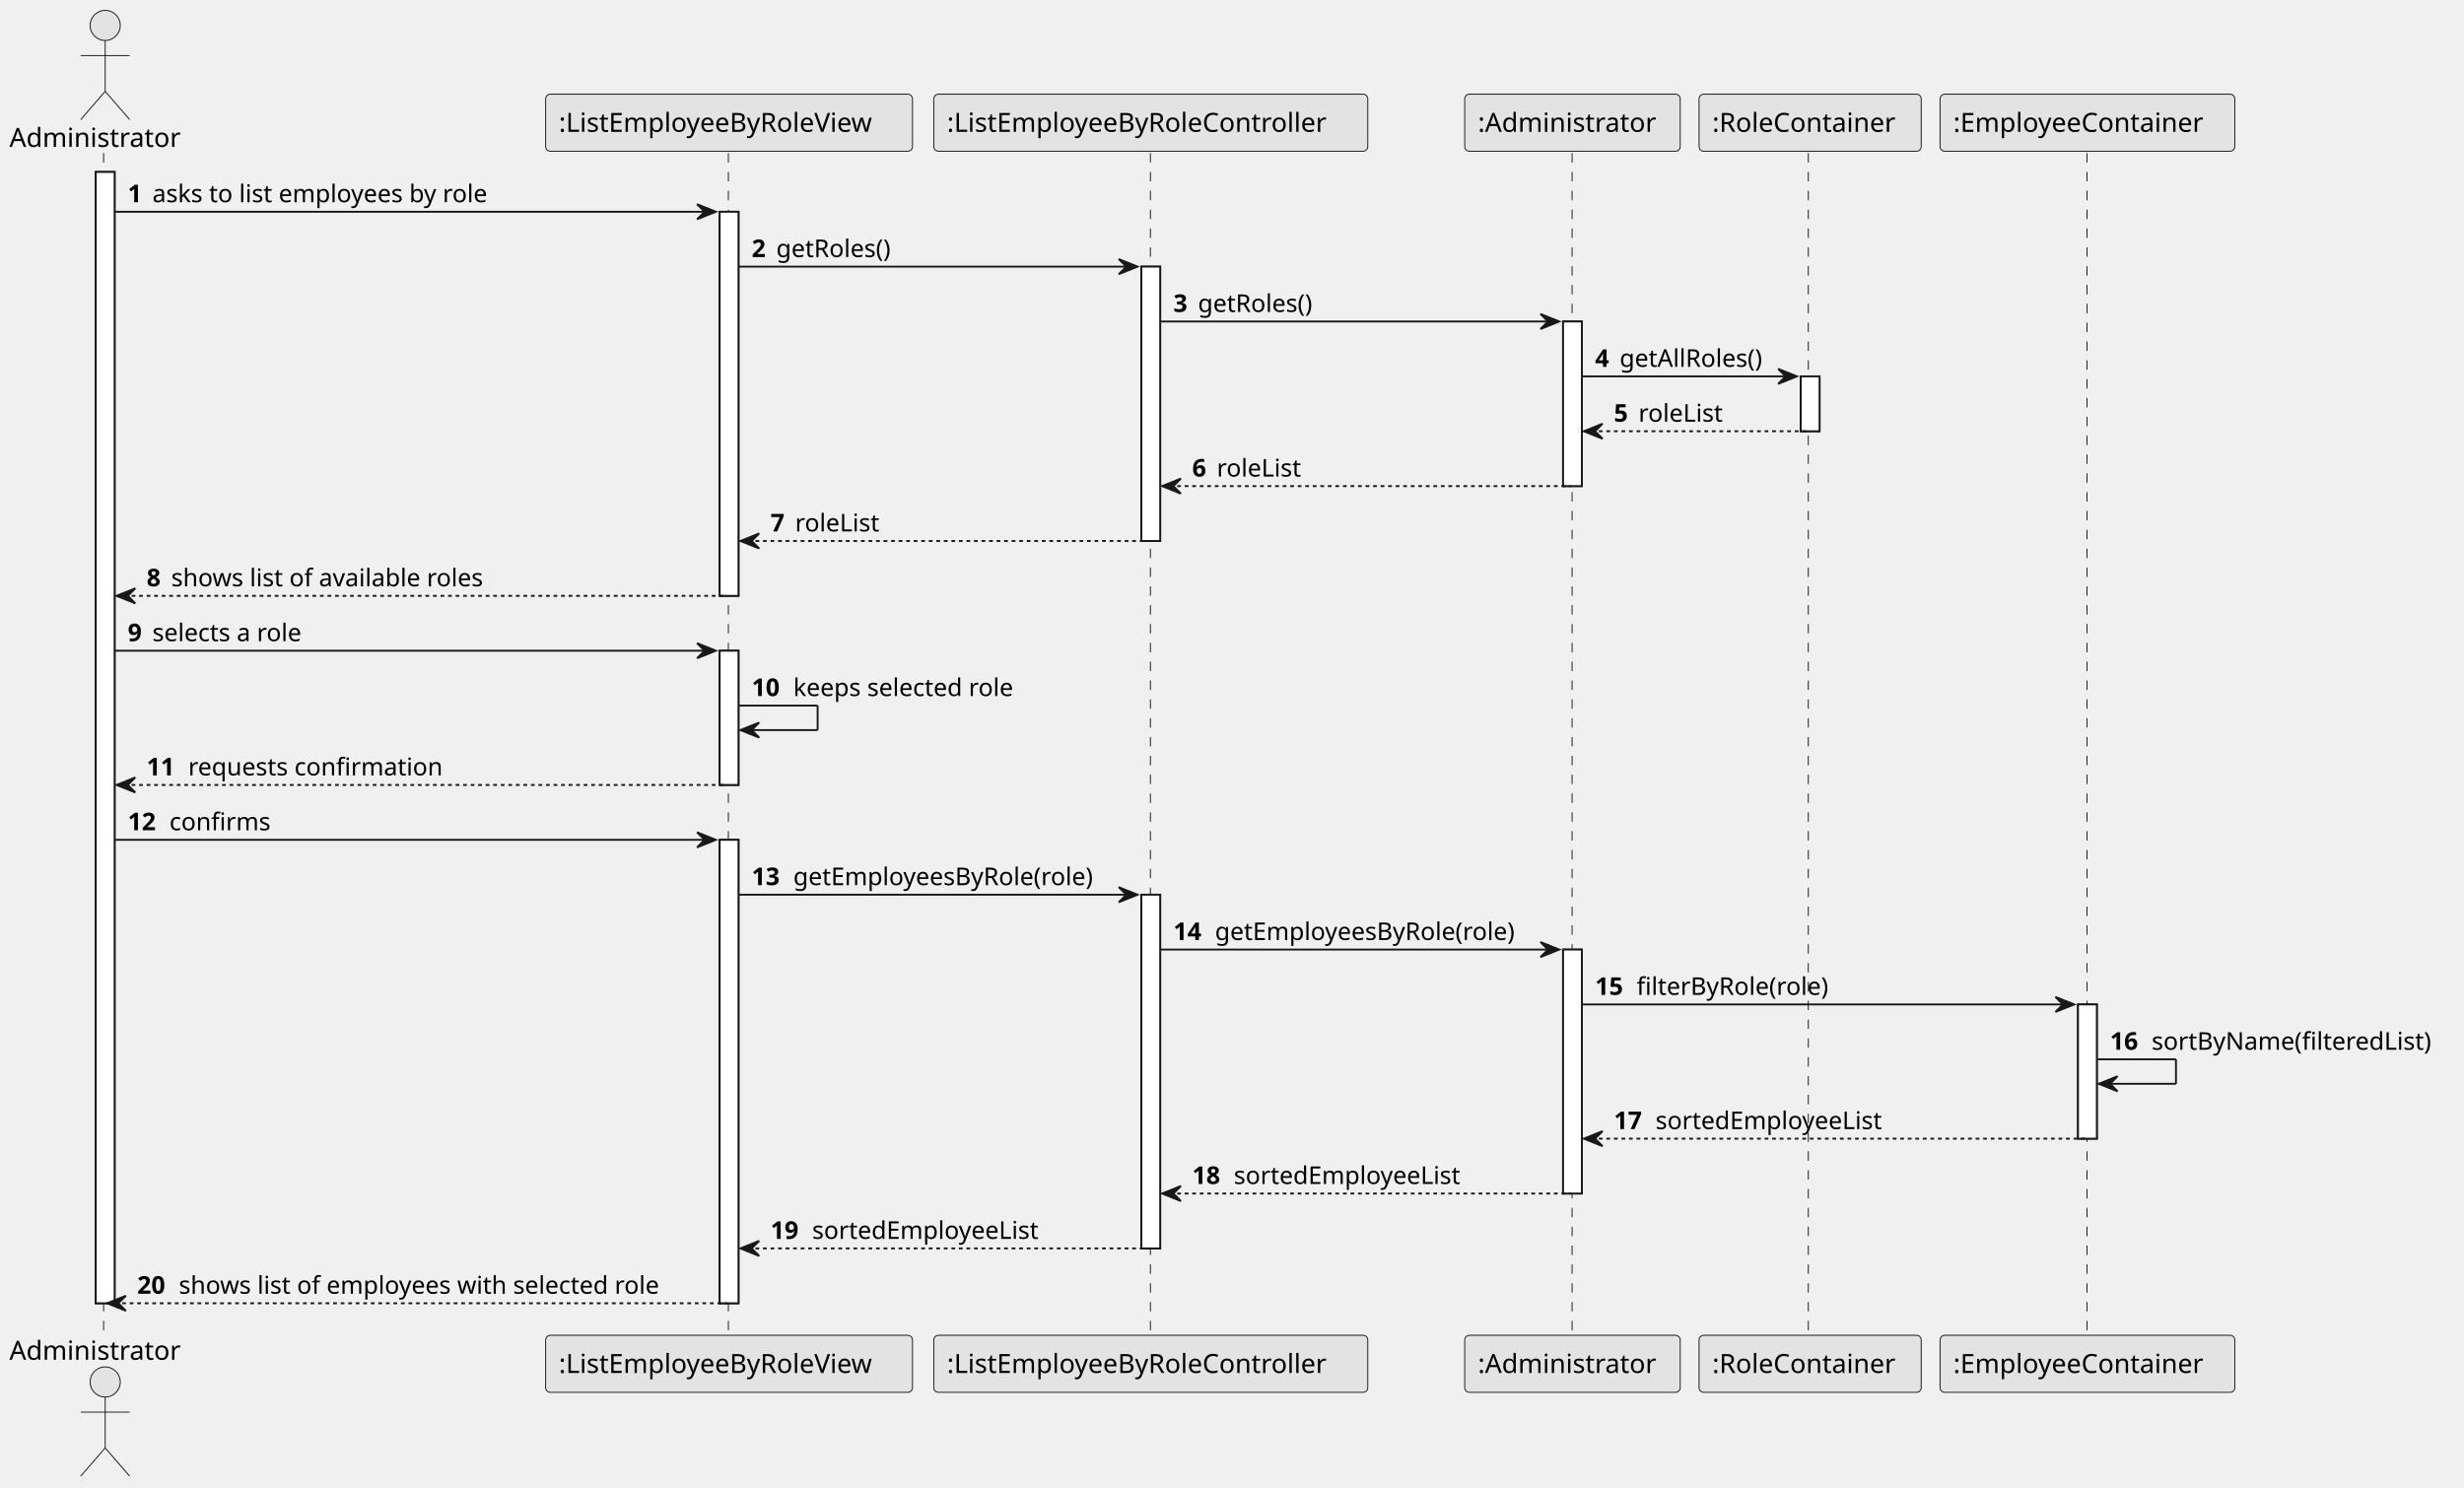
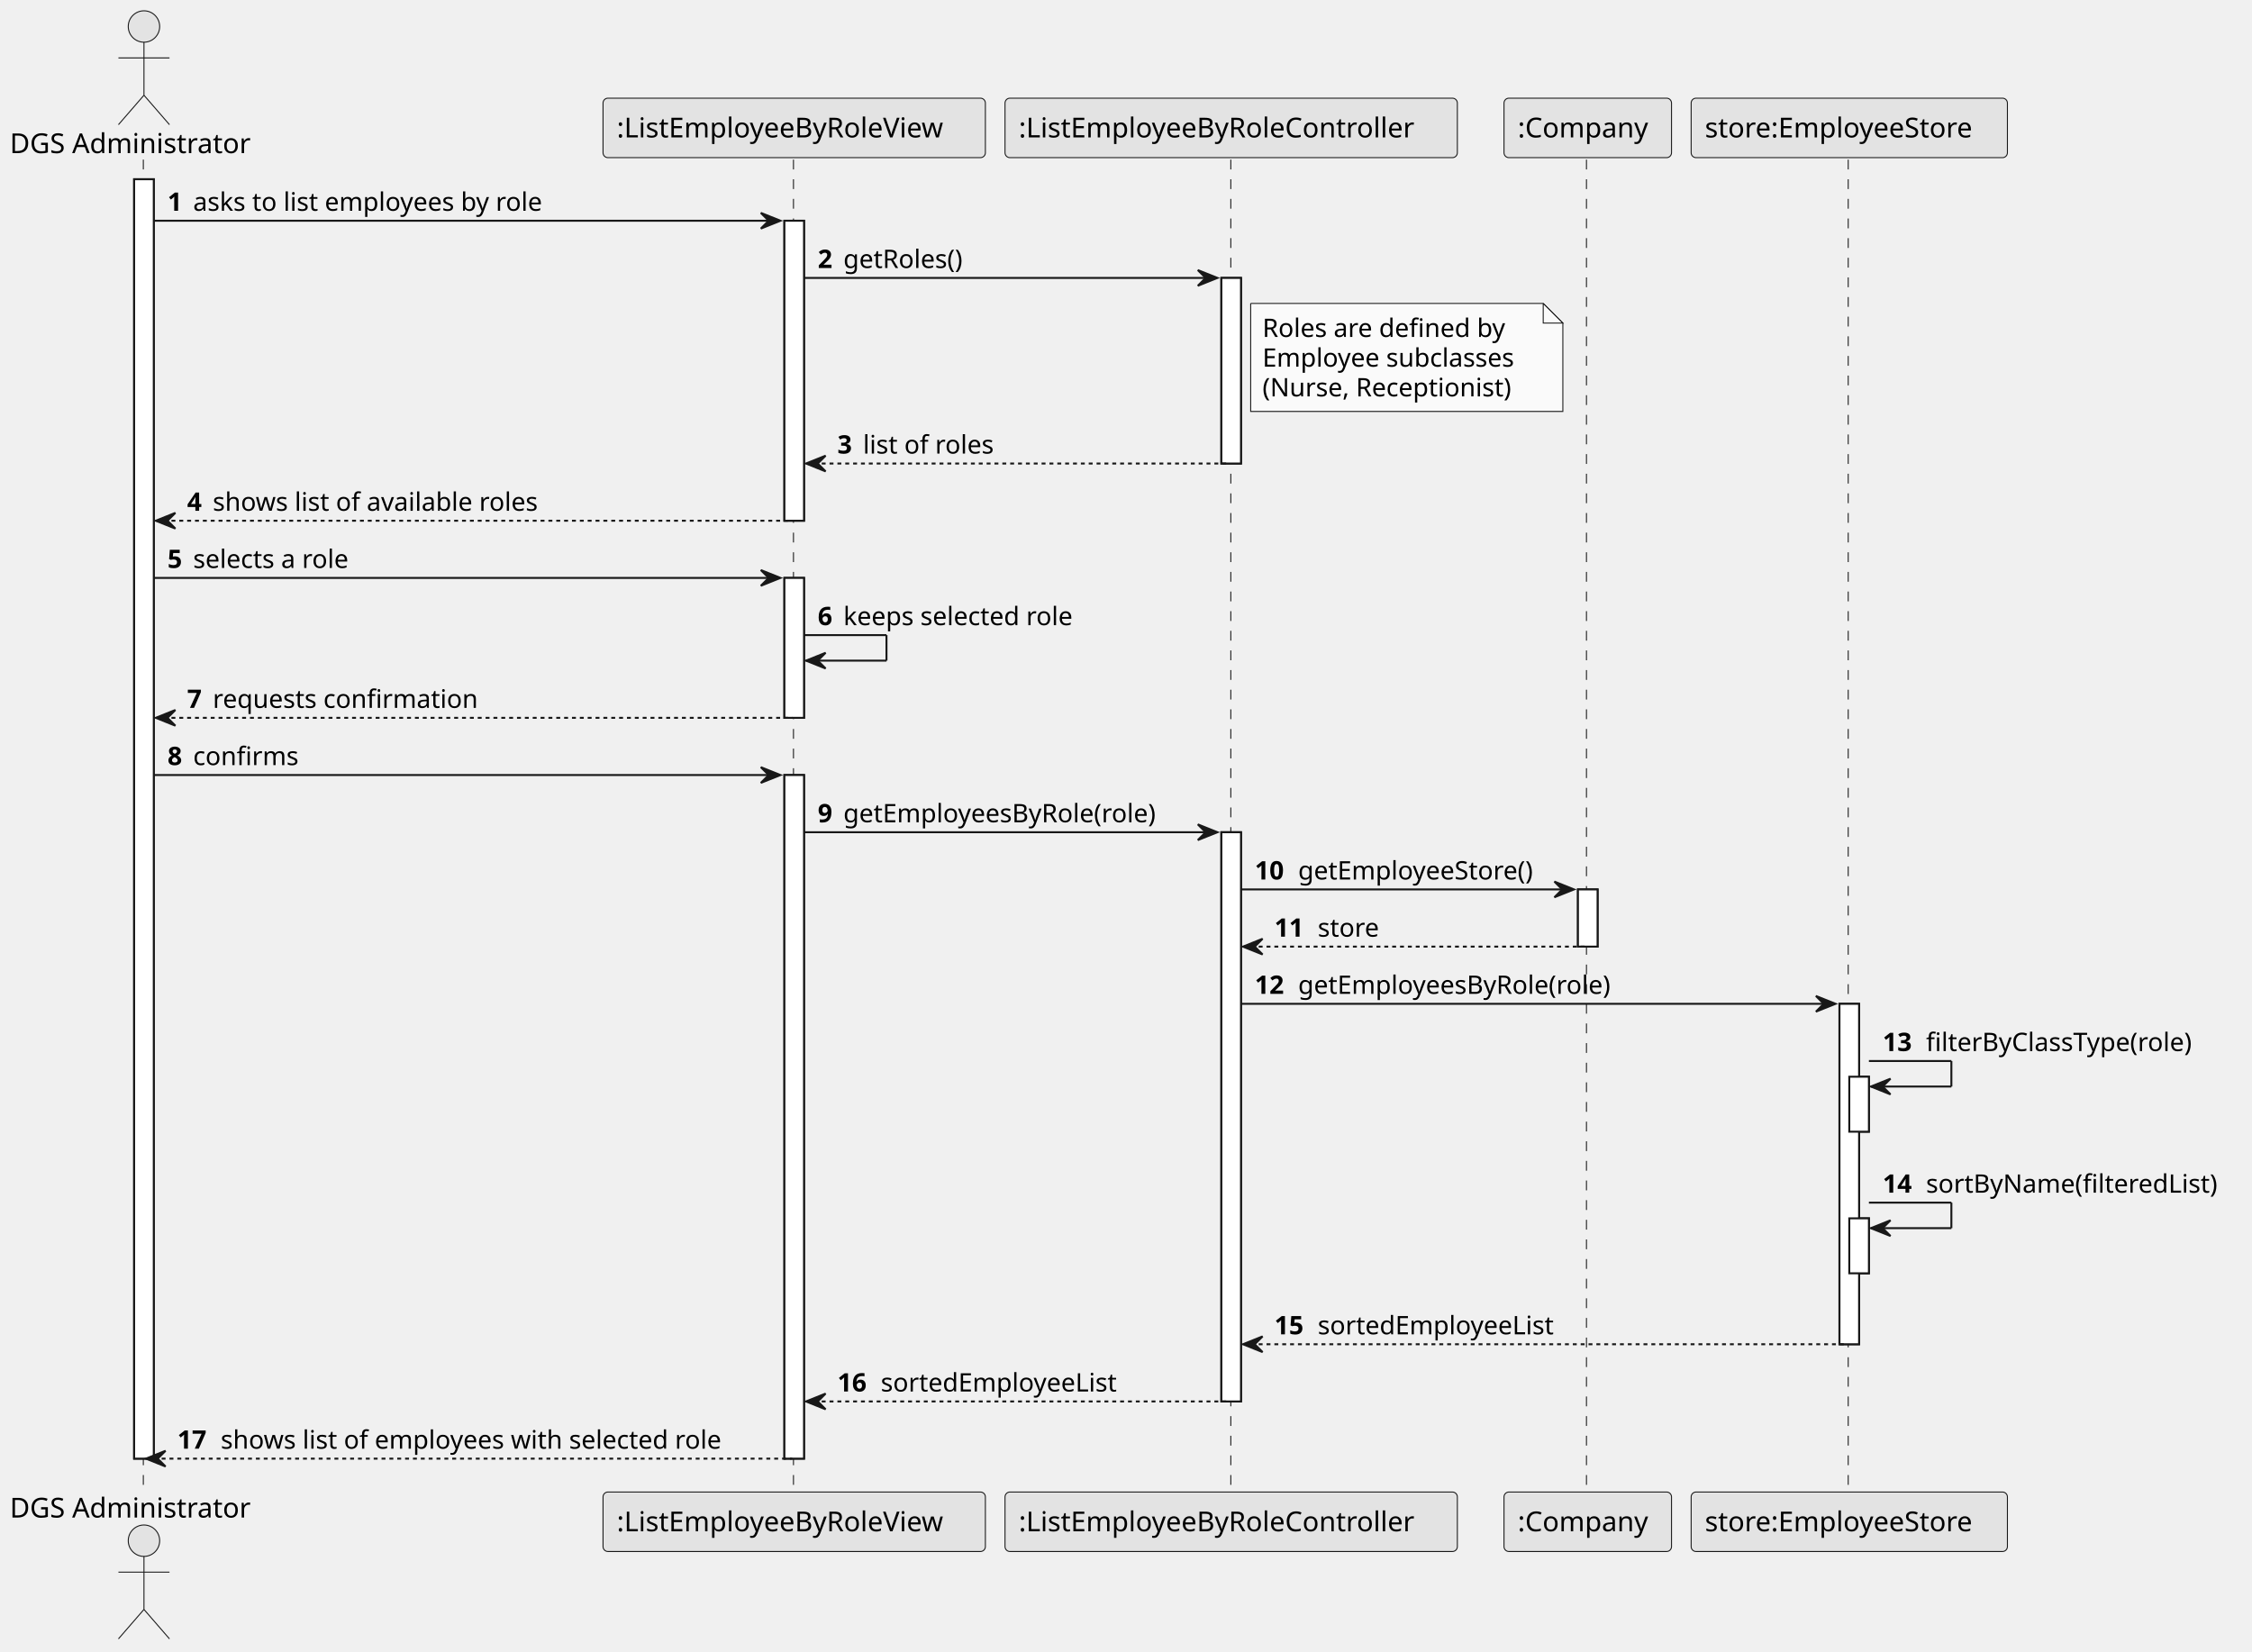
- <svg xmlns="http://www.w3.org/2000/svg" contentStyleType="text/css" data-diagram-type="SEQUENCE" height="790px" preserveAspectRatio="none" style="width:1308px;height:790px;background:#FFFFFF;" version="1.1" viewBox="0 0 1308 790" width="1308px" zoomAndPan="magnify">
+ <svg xmlns="http://www.w3.org/2000/svg" contentStyleType="text/css" data-diagram-type="SEQUENCE" height="841px" preserveAspectRatio="none" style="width:1147px;height:841px;background:#FFFFFF;" version="1.1" viewBox="0 0 1147 841" width="1147px" zoomAndPan="magnify">
  <defs />
  <g>
    <g>
-       <rect fill="#FFFFFF" height="600.656" style="stroke:#181818;stroke-width:1;" width="10" x="50.841" y="91.297" />
-     </g>
-     <g>
-       <rect fill="#FFFFFF" height="203.93" style="stroke:#181818;stroke-width:1;" width="10" x="382.027" y="112.43" />
-     </g>
-     <g>
-       <rect fill="#FFFFFF" height="71.266" style="stroke:#181818;stroke-width:1;" width="10" x="382.027" y="345.492" />
-     </g>
-     <g>
-       <rect fill="#FFFFFF" height="246.062" style="stroke:#181818;stroke-width:1;" width="10" x="382.027" y="445.891" />
-     </g>
-     <g>
-       <rect fill="#FFFFFF" height="145.664" style="stroke:#181818;stroke-width:1;" width="10" x="605.882" y="141.562" />
-     </g>
-     <g>
-       <rect fill="#FFFFFF" height="187.797" style="stroke:#181818;stroke-width:1;" width="10" x="605.882" y="475.023" />
-     </g>
-     <g>
-       <rect fill="#FFFFFF" height="87.398" style="stroke:#181818;stroke-width:1;" width="10" x="829.737" y="170.695" />
-     </g>
-     <g>
-       <rect fill="#FFFFFF" height="129.531" style="stroke:#181818;stroke-width:1;" width="10" x="829.737" y="504.156" />
-     </g>
-     <g>
-       <rect fill="#FFFFFF" height="29.133" style="stroke:#181818;stroke-width:1;" width="10" x="955.9" y="199.828" />
-     </g>
-     <g>
-       <rect fill="#FFFFFF" height="71.266" style="stroke:#181818;stroke-width:1;" width="10" x="1103.097" y="533.289" />
-     </g>
-     <g>
-       <rect fill="#000000" fill-opacity="0" height="628.656" width="8" x="51.841" y="81.297" />
-       <line style="stroke:#181818;stroke-width:0.5;stroke-dasharray:5,5;" x1="55" x2="55" y1="81.297" y2="709.953" />
-     </g>
-     <g>
-       <rect fill="#000000" fill-opacity="0" height="628.656" width="8" x="383.027" y="81.297" />
-       <line style="stroke:#181818;stroke-width:0.5;stroke-dasharray:5,5;" x1="386.656" x2="386.656" y1="81.297" y2="709.953" />
-     </g>
-     <g>
-       <rect fill="#000000" fill-opacity="0" height="628.656" width="8" x="606.882" y="81.297" />
-       <line style="stroke:#181818;stroke-width:0.5;stroke-dasharray:5,5;" x1="610.689" x2="610.689" y1="81.297" y2="709.953" />
-     </g>
-     <g>
-       <rect fill="#000000" fill-opacity="0" height="628.656" width="8" x="830.737" y="81.297" />
-       <line style="stroke:#181818;stroke-width:0.5;stroke-dasharray:5,5;" x1="834.537" x2="834.537" y1="81.297" y2="709.953" />
-     </g>
-     <g>
-       <rect fill="#000000" fill-opacity="0" height="628.656" width="8" x="956.9" y="81.297" />
-       <line style="stroke:#181818;stroke-width:0.5;stroke-dasharray:5,5;" x1="959.937" x2="959.937" y1="81.297" y2="709.953" />
-     </g>
-     <g>
-       <rect fill="#000000" fill-opacity="0" height="628.656" width="8" x="1104.097" y="81.297" />
-       <line style="stroke:#181818;stroke-width:0.5;stroke-dasharray:5,5;" x1="1107.863" x2="1107.863" y1="81.297" y2="709.953" />
+       <rect fill="#FFFFFF" height="651.656" style="stroke:#181818;stroke-width:1;" width="10" x="68.324" y="91.297" />
+     </g>
+     <g>
+       <rect fill="#FFFFFF" height="152.797" style="stroke:#181818;stroke-width:1;" width="10" x="399.51" y="112.43" />
+     </g>
+     <g>
+       <rect fill="#FFFFFF" height="71.266" style="stroke:#181818;stroke-width:1;" width="10" x="399.51" y="294.359" />
+     </g>
+     <g>
+       <rect fill="#FFFFFF" height="348.195" style="stroke:#181818;stroke-width:1;" width="10" x="399.51" y="394.758" />
+     </g>
+     <g>
+       <rect fill="#FFFFFF" height="94.531" style="stroke:#181818;stroke-width:1;" width="10" x="622.073" y="141.562" />
+     </g>
+     <g>
+       <rect fill="#FFFFFF" height="289.93" style="stroke:#181818;stroke-width:1;" width="10" x="622.073" y="423.891" />
+     </g>
+     <g>
+       <rect fill="#FFFFFF" height="29.133" style="stroke:#181818;stroke-width:1;" width="10" x="803.685" y="453.023" />
+     </g>
+     <g>
+       <rect fill="#FFFFFF" height="173.398" style="stroke:#181818;stroke-width:1;" width="10" x="936.885" y="511.289" />
+     </g>
+     <g>
+       <rect fill="#FFFFFF" height="28" style="stroke:#181818;stroke-width:1;" width="10" x="941.885" y="548.422" />
+     </g>
+     <g>
+       <rect fill="#FFFFFF" height="28" style="stroke:#181818;stroke-width:1;" width="10" x="941.885" y="620.555" />
+     </g>
+     <g>
+       <rect fill="#000000" fill-opacity="0" height="679.656" width="8" x="69.324" y="81.297" />
+       <line style="stroke:#181818;stroke-width:0.5;stroke-dasharray:5,5;" x1="73" x2="73" y1="81.297" y2="760.953" />
+     </g>
+     <g>
+       <rect fill="#000000" fill-opacity="0" height="679.656" width="8" x="400.51" y="81.297" />
+       <line style="stroke:#181818;stroke-width:0.5;stroke-dasharray:5,5;" x1="404.139" x2="404.139" y1="81.297" y2="760.953" />
+     </g>
+     <g>
+       <rect fill="#000000" fill-opacity="0" height="679.656" width="8" x="623.073" y="81.297" />
+       <line style="stroke:#181818;stroke-width:0.5;stroke-dasharray:5,5;" x1="626.881" x2="626.881" y1="81.297" y2="760.953" />
+     </g>
+     <g>
+       <rect fill="#000000" fill-opacity="0" height="679.656" width="8" x="804.685" y="81.297" />
+       <line style="stroke:#181818;stroke-width:0.5;stroke-dasharray:5,5;" x1="808.025" x2="808.025" y1="81.297" y2="760.953" />
+     </g>
+     <g>
+       <rect fill="#000000" fill-opacity="0" height="679.656" width="8" x="937.885" y="81.297" />
+       <line style="stroke:#181818;stroke-width:0.5;stroke-dasharray:5,5;" x1="941.344" x2="941.344" y1="81.297" y2="760.953" />
    </g>
    <g class="participant participant-head" data-participant="Admin">
-       <text fill="#000000" font-family="sans-serif" font-size="14" lengthAdjust="spacing" textLength="95.683" x="5" y="77.995">Administrator</text>
-       <ellipse cx="55.841" cy="13.5" fill="#E3E3E3" rx="8" ry="8" style="stroke:#181818;stroke-width:0.5;" />
-       <path d="M55.841,21.5 L55.841,48.5 M42.841,29.5 L68.841,29.5 M55.841,48.5 L42.841,63.5 M55.841,48.5 L68.841,63.5" fill="none" style="stroke:#181818;stroke-width:0.5;" />
+       <text fill="#000000" font-family="sans-serif" font-size="14" lengthAdjust="spacing" textLength="130.648" x="5" y="77.995">DGS Administrator</text>
+       <ellipse cx="73.324" cy="13.5" fill="#E3E3E3" rx="8" ry="8" style="stroke:#181818;stroke-width:0.5;" />
+       <path d="M73.324,21.5 L73.324,48.5 M60.324,29.5 L86.324,29.5 M73.324,48.5 L60.324,63.5 M73.324,48.5 L86.324,63.5" fill="none" style="stroke:#181818;stroke-width:0.5;" />
    </g>
    <g class="participant participant-tail" data-participant="Admin">
-       <text fill="#000000" font-family="sans-serif" font-size="14" lengthAdjust="spacing" textLength="95.683" x="5" y="721.948">Administrator</text>
-       <ellipse cx="55.841" cy="733.75" fill="#E3E3E3" rx="8" ry="8" style="stroke:#181818;stroke-width:0.5;" />
-       <path d="M55.841,741.75 L55.841,768.75 M42.841,749.75 L68.841,749.75 M55.841,768.75 L42.841,783.75 M55.841,768.75 L68.841,783.75" fill="none" style="stroke:#181818;stroke-width:0.5;" />
+       <text fill="#000000" font-family="sans-serif" font-size="14" lengthAdjust="spacing" textLength="130.648" x="5" y="772.948">DGS Administrator</text>
+       <ellipse cx="73.324" cy="784.75" fill="#E3E3E3" rx="8" ry="8" style="stroke:#181818;stroke-width:0.5;" />
+       <path d="M73.324,792.75 L73.324,819.75 M60.324,800.75 L86.324,800.75 M73.324,819.75 L60.324,834.75 M73.324,819.75 L86.324,834.75" fill="none" style="stroke:#181818;stroke-width:0.5;" />
    </g>
    <g class="participant participant-head" data-participant="View">
-       <rect fill="#E3E3E3" height="30.297" rx="2.5" ry="2.5" style="stroke:#181818;stroke-width:0.5;" width="194.742" x="289.656" y="50" />
-       <text fill="#000000" font-family="sans-serif" font-size="14" lengthAdjust="spacing" textLength="180.742" x="296.656" y="69.995">:ListEmployeeByRoleView</text>
+       <rect fill="#E3E3E3" height="30.297" rx="2.5" ry="2.5" style="stroke:#181818;stroke-width:0.5;" width="194.742" x="307.139" y="50" />
+       <text fill="#000000" font-family="sans-serif" font-size="14" lengthAdjust="spacing" textLength="180.742" x="314.139" y="69.995">:ListEmployeeByRoleView</text>
    </g>
    <g class="participant participant-tail" data-participant="View">
-       <rect fill="#E3E3E3" height="30.297" rx="2.5" ry="2.5" style="stroke:#181818;stroke-width:0.5;" width="194.742" x="289.656" y="708.953" />
-       <text fill="#000000" font-family="sans-serif" font-size="14" lengthAdjust="spacing" textLength="180.742" x="296.656" y="728.948">:ListEmployeeByRoleView</text>
+       <rect fill="#E3E3E3" height="30.297" rx="2.5" ry="2.5" style="stroke:#181818;stroke-width:0.5;" width="194.742" x="307.139" y="759.953" />
+       <text fill="#000000" font-family="sans-serif" font-size="14" lengthAdjust="spacing" textLength="180.742" x="314.139" y="779.948">:ListEmployeeByRoleView</text>
    </g>
    <g class="participant participant-head" data-participant="Controller">
-       <rect fill="#E3E3E3" height="30.297" rx="2.5" ry="2.5" style="stroke:#181818;stroke-width:0.5;" width="230.385" x="495.69" y="50" />
-       <text fill="#000000" font-family="sans-serif" font-size="14" lengthAdjust="spacing" textLength="216.385" x="502.69" y="69.995">:ListEmployeeByRoleController</text>
+       <rect fill="#E3E3E3" height="30.297" rx="2.5" ry="2.5" style="stroke:#181818;stroke-width:0.5;" width="230.385" x="511.881" y="50" />
+       <text fill="#000000" font-family="sans-serif" font-size="14" lengthAdjust="spacing" textLength="216.385" x="518.881" y="69.995">:ListEmployeeByRoleController</text>
    </g>
    <g class="participant participant-tail" data-participant="Controller">
-       <rect fill="#E3E3E3" height="30.297" rx="2.5" ry="2.5" style="stroke:#181818;stroke-width:0.5;" width="230.385" x="495.69" y="708.953" />
-       <text fill="#000000" font-family="sans-serif" font-size="14" lengthAdjust="spacing" textLength="216.385" x="502.69" y="728.948">:ListEmployeeByRoleController</text>
-     </g>
-     <g class="participant participant-head" data-participant="AdminObj">
-       <rect fill="#E3E3E3" height="30.297" rx="2.5" ry="2.5" style="stroke:#181818;stroke-width:0.5;" width="114.399" x="777.537" y="50" />
-       <text fill="#000000" font-family="sans-serif" font-size="14" lengthAdjust="spacing" textLength="100.399" x="784.537" y="69.995">:Administrator</text>
-     </g>
-     <g class="participant participant-tail" data-participant="AdminObj">
-       <rect fill="#E3E3E3" height="30.297" rx="2.5" ry="2.5" style="stroke:#181818;stroke-width:0.5;" width="114.399" x="777.537" y="708.953" />
-       <text fill="#000000" font-family="sans-serif" font-size="14" lengthAdjust="spacing" textLength="100.399" x="784.537" y="728.948">:Administrator</text>
-     </g>
-     <g class="participant participant-head" data-participant="RoleContainer">
-       <rect fill="#E3E3E3" height="30.297" rx="2.5" ry="2.5" style="stroke:#181818;stroke-width:0.5;" width="117.927" x="901.937" y="50" />
-       <text fill="#000000" font-family="sans-serif" font-size="14" lengthAdjust="spacing" textLength="103.927" x="908.937" y="69.995">:RoleContainer</text>
-     </g>
-     <g class="participant participant-tail" data-participant="RoleContainer">
-       <rect fill="#E3E3E3" height="30.297" rx="2.5" ry="2.5" style="stroke:#181818;stroke-width:0.5;" width="117.927" x="901.937" y="708.953" />
-       <text fill="#000000" font-family="sans-serif" font-size="14" lengthAdjust="spacing" textLength="103.927" x="908.937" y="728.948">:RoleContainer</text>
-     </g>
-     <g class="participant participant-head" data-participant="EmployeeContainer">
-       <rect fill="#E3E3E3" height="30.297" rx="2.5" ry="2.5" style="stroke:#181818;stroke-width:0.5;" width="156.468" x="1029.863" y="50" />
-       <text fill="#000000" font-family="sans-serif" font-size="14" lengthAdjust="spacing" textLength="142.468" x="1036.863" y="69.995">:EmployeeContainer</text>
-     </g>
-     <g class="participant participant-tail" data-participant="EmployeeContainer">
-       <rect fill="#E3E3E3" height="30.297" rx="2.5" ry="2.5" style="stroke:#181818;stroke-width:0.5;" width="156.468" x="1029.863" y="708.953" />
-       <text fill="#000000" font-family="sans-serif" font-size="14" lengthAdjust="spacing" textLength="142.468" x="1036.863" y="728.948">:EmployeeContainer</text>
-     </g>
-     <g>
-       <rect fill="#FFFFFF" height="600.656" style="stroke:#181818;stroke-width:1;" width="10" x="50.841" y="91.297" />
-     </g>
-     <g>
-       <rect fill="#FFFFFF" height="203.93" style="stroke:#181818;stroke-width:1;" width="10" x="382.027" y="112.43" />
-     </g>
-     <g>
-       <rect fill="#FFFFFF" height="71.266" style="stroke:#181818;stroke-width:1;" width="10" x="382.027" y="345.492" />
-     </g>
-     <g>
-       <rect fill="#FFFFFF" height="246.062" style="stroke:#181818;stroke-width:1;" width="10" x="382.027" y="445.891" />
-     </g>
-     <g>
-       <rect fill="#FFFFFF" height="145.664" style="stroke:#181818;stroke-width:1;" width="10" x="605.882" y="141.562" />
-     </g>
-     <g>
-       <rect fill="#FFFFFF" height="187.797" style="stroke:#181818;stroke-width:1;" width="10" x="605.882" y="475.023" />
-     </g>
-     <g>
-       <rect fill="#FFFFFF" height="87.398" style="stroke:#181818;stroke-width:1;" width="10" x="829.737" y="170.695" />
-     </g>
-     <g>
-       <rect fill="#FFFFFF" height="129.531" style="stroke:#181818;stroke-width:1;" width="10" x="829.737" y="504.156" />
-     </g>
-     <g>
-       <rect fill="#FFFFFF" height="29.133" style="stroke:#181818;stroke-width:1;" width="10" x="955.9" y="199.828" />
-     </g>
-     <g>
-       <rect fill="#FFFFFF" height="71.266" style="stroke:#181818;stroke-width:1;" width="10" x="1103.097" y="533.289" />
+       <rect fill="#E3E3E3" height="30.297" rx="2.5" ry="2.5" style="stroke:#181818;stroke-width:0.5;" width="230.385" x="511.881" y="759.953" />
+       <text fill="#000000" font-family="sans-serif" font-size="14" lengthAdjust="spacing" textLength="216.385" x="518.881" y="779.948">:ListEmployeeByRoleController</text>
+     </g>
+     <g class="participant participant-head" data-participant="Company">
+       <rect fill="#E3E3E3" height="30.297" rx="2.5" ry="2.5" style="stroke:#181818;stroke-width:0.5;" width="85.319" x="766.025" y="50" />
+       <text fill="#000000" font-family="sans-serif" font-size="14" lengthAdjust="spacing" textLength="71.319" x="773.025" y="69.995">:Company</text>
+     </g>
+     <g class="participant participant-tail" data-participant="Company">
+       <rect fill="#E3E3E3" height="30.297" rx="2.5" ry="2.5" style="stroke:#181818;stroke-width:0.5;" width="85.319" x="766.025" y="759.953" />
+       <text fill="#000000" font-family="sans-serif" font-size="14" lengthAdjust="spacing" textLength="71.319" x="773.025" y="779.948">:Company</text>
+     </g>
+     <g class="participant participant-head" data-participant="Store">
+       <rect fill="#E3E3E3" height="30.297" rx="2.5" ry="2.5" style="stroke:#181818;stroke-width:0.5;" width="161.082" x="861.344" y="50" />
+       <text fill="#000000" font-family="sans-serif" font-size="14" lengthAdjust="spacing" textLength="147.082" x="868.344" y="69.995">store:EmployeeStore</text>
+     </g>
+     <g class="participant participant-tail" data-participant="Store">
+       <rect fill="#E3E3E3" height="30.297" rx="2.5" ry="2.5" style="stroke:#181818;stroke-width:0.5;" width="161.082" x="861.344" y="759.953" />
+       <text fill="#000000" font-family="sans-serif" font-size="14" lengthAdjust="spacing" textLength="147.082" x="868.344" y="779.948">store:EmployeeStore</text>
+     </g>
+     <g>
+       <rect fill="#FFFFFF" height="651.656" style="stroke:#181818;stroke-width:1;" width="10" x="68.324" y="91.297" />
+     </g>
+     <g>
+       <rect fill="#FFFFFF" height="152.797" style="stroke:#181818;stroke-width:1;" width="10" x="399.51" y="112.43" />
+     </g>
+     <g>
+       <rect fill="#FFFFFF" height="71.266" style="stroke:#181818;stroke-width:1;" width="10" x="399.51" y="294.359" />
+     </g>
+     <g>
+       <rect fill="#FFFFFF" height="348.195" style="stroke:#181818;stroke-width:1;" width="10" x="399.51" y="394.758" />
+     </g>
+     <g>
+       <rect fill="#FFFFFF" height="94.531" style="stroke:#181818;stroke-width:1;" width="10" x="622.073" y="141.562" />
+     </g>
+     <g>
+       <rect fill="#FFFFFF" height="289.93" style="stroke:#181818;stroke-width:1;" width="10" x="622.073" y="423.891" />
+     </g>
+     <g>
+       <rect fill="#FFFFFF" height="29.133" style="stroke:#181818;stroke-width:1;" width="10" x="803.685" y="453.023" />
+     </g>
+     <g>
+       <rect fill="#FFFFFF" height="173.398" style="stroke:#181818;stroke-width:1;" width="10" x="936.885" y="511.289" />
+     </g>
+     <g>
+       <rect fill="#FFFFFF" height="28" style="stroke:#181818;stroke-width:1;" width="10" x="941.885" y="548.422" />
+     </g>
+     <g>
+       <rect fill="#FFFFFF" height="28" style="stroke:#181818;stroke-width:1;" width="10" x="941.885" y="620.555" />
    </g>
    <g class="message" data-participant-1="Admin" data-participant-2="View">
-       <polygon fill="#181818" points="370.027,108.43,380.027,112.43,370.027,116.43,374.027,112.43" style="stroke:#181818;stroke-width:1;" />
-       <line style="stroke:#181818;stroke-width:1;" x1="60.841" x2="376.027" y1="112.43" y2="112.43" />
-       <text fill="#000000" font-family="sans-serif" font-size="13" font-weight="bold" lengthAdjust="spacing" textLength="9.045" x="67.841" y="107.364">1</text>
-       <text fill="#000000" font-family="sans-serif" font-size="13" lengthAdjust="spacing" textLength="193.642" x="80.887" y="107.364">asks to list employees by role</text>
+       <polygon fill="#181818" points="387.51,108.43,397.51,112.43,387.51,116.43,391.51,112.43" style="stroke:#181818;stroke-width:1;" />
+       <line style="stroke:#181818;stroke-width:1;" x1="78.324" x2="393.51" y1="112.43" y2="112.43" />
+       <text fill="#000000" font-family="sans-serif" font-size="13" font-weight="bold" lengthAdjust="spacing" textLength="9.045" x="85.324" y="107.364">1</text>
+       <text fill="#000000" font-family="sans-serif" font-size="13" lengthAdjust="spacing" textLength="193.642" x="98.37" y="107.364">asks to list employees by role</text>
    </g>
    <g class="message" data-participant-1="View" data-participant-2="Controller">
-       <polygon fill="#181818" points="593.882,137.562,603.882,141.562,593.882,145.562,597.882,141.562" style="stroke:#181818;stroke-width:1;" />
-       <line style="stroke:#181818;stroke-width:1;" x1="392.027" x2="599.882" y1="141.562" y2="141.562" />
-       <text fill="#000000" font-family="sans-serif" font-size="13" font-weight="bold" lengthAdjust="spacing" textLength="9.045" x="399.027" y="136.497">2</text>
-       <text fill="#000000" font-family="sans-serif" font-size="13" lengthAdjust="spacing" textLength="66.86" x="412.072" y="136.497">getRoles()</text>
-     </g>
-     <g class="message" data-participant-1="Controller" data-participant-2="AdminObj">
-       <polygon fill="#181818" points="817.737,166.695,827.737,170.695,817.737,174.695,821.737,170.695" style="stroke:#181818;stroke-width:1;" />
-       <line style="stroke:#181818;stroke-width:1;" x1="615.882" x2="823.737" y1="170.695" y2="170.695" />
-       <text fill="#000000" font-family="sans-serif" font-size="13" font-weight="bold" lengthAdjust="spacing" textLength="9.045" x="622.882" y="165.629">3</text>
-       <text fill="#000000" font-family="sans-serif" font-size="13" lengthAdjust="spacing" textLength="66.86" x="635.927" y="165.629">getRoles()</text>
-     </g>
-     <g class="message" data-participant-1="AdminObj" data-participant-2="RoleContainer">
-       <polygon fill="#181818" points="943.9,195.828,953.9,199.828,943.9,203.828,947.9,199.828" style="stroke:#181818;stroke-width:1;" />
-       <line style="stroke:#181818;stroke-width:1;" x1="839.737" x2="949.9" y1="199.828" y2="199.828" />
-       <text fill="#000000" font-family="sans-serif" font-size="13" font-weight="bold" lengthAdjust="spacing" textLength="9.045" x="846.737" y="194.762">4</text>
-       <text fill="#000000" font-family="sans-serif" font-size="13" lengthAdjust="spacing" textLength="82.977" x="859.782" y="194.762">getAllRoles()</text>
-     </g>
-     <g class="message" data-participant-1="RoleContainer" data-participant-2="AdminObj">
-       <polygon fill="#181818" points="850.737,224.961,840.737,228.961,850.737,232.961,846.737,228.961" style="stroke:#181818;stroke-width:1;" />
-       <line style="stroke:#181818;stroke-width:1;stroke-dasharray:2,2;" x1="844.737" x2="959.9" y1="228.961" y2="228.961" />
-       <text fill="#000000" font-family="sans-serif" font-size="13" font-weight="bold" lengthAdjust="spacing" textLength="9.045" x="856.737" y="223.895">5</text>
-       <text fill="#000000" font-family="sans-serif" font-size="13" lengthAdjust="spacing" textLength="47.633" x="869.782" y="223.895">roleList</text>
-     </g>
-     <g class="message" data-participant-1="AdminObj" data-participant-2="Controller">
-       <polygon fill="#181818" points="626.882,254.094,616.882,258.094,626.882,262.094,622.882,258.094" style="stroke:#181818;stroke-width:1;" />
-       <line style="stroke:#181818;stroke-width:1;stroke-dasharray:2,2;" x1="620.882" x2="833.737" y1="258.094" y2="258.094" />
-       <text fill="#000000" font-family="sans-serif" font-size="13" font-weight="bold" lengthAdjust="spacing" textLength="9.045" x="632.882" y="253.028">6</text>
-       <text fill="#000000" font-family="sans-serif" font-size="13" lengthAdjust="spacing" textLength="47.633" x="645.927" y="253.028">roleList</text>
-     </g>
+       <polygon fill="#181818" points="610.073,137.562,620.073,141.562,610.073,145.562,614.073,141.562" style="stroke:#181818;stroke-width:1;" />
+       <line style="stroke:#181818;stroke-width:1;" x1="409.51" x2="616.073" y1="141.562" y2="141.562" />
+       <text fill="#000000" font-family="sans-serif" font-size="13" font-weight="bold" lengthAdjust="spacing" textLength="9.045" x="416.51" y="136.497">2</text>
+       <text fill="#000000" font-family="sans-serif" font-size="13" lengthAdjust="spacing" textLength="66.86" x="429.555" y="136.497">getRoles()</text>
+     </g>
+     <path d="M637,154.562 L637,209.562 L796,209.562 L796,164.562 L786,154.562 L637,154.562" fill="#FAFAFA" style="stroke:#181818;stroke-width:0.5;" />
+     <path d="M786,154.562 L786,164.562 L796,164.562 L786,154.562" fill="#FAFAFA" style="stroke:#181818;stroke-width:0.5;" />
+     <text fill="#000000" font-family="sans-serif" font-size="13" lengthAdjust="spacing" textLength="133.948" x="643" y="171.629">Roles are defined by</text>
+     <text fill="#000000" font-family="sans-serif" font-size="13" lengthAdjust="spacing" textLength="138.823" x="643" y="186.762">Employee subclasses</text>
+     <text fill="#000000" font-family="sans-serif" font-size="13" lengthAdjust="spacing" textLength="137.3" x="643" y="201.895">(Nurse, Receptionist)</text>
    <g class="message" data-participant-1="Controller" data-participant-2="View">
-       <polygon fill="#181818" points="403.027,283.227,393.027,287.227,403.027,291.227,399.027,287.227" style="stroke:#181818;stroke-width:1;" />
-       <line style="stroke:#181818;stroke-width:1;stroke-dasharray:2,2;" x1="397.027" x2="609.882" y1="287.227" y2="287.227" />
-       <text fill="#000000" font-family="sans-serif" font-size="13" font-weight="bold" lengthAdjust="spacing" textLength="9.045" x="409.027" y="282.161">7</text>
-       <text fill="#000000" font-family="sans-serif" font-size="13" lengthAdjust="spacing" textLength="47.633" x="422.072" y="282.161">roleList</text>
+       <polygon fill="#181818" points="420.51,232.094,410.51,236.094,420.51,240.094,416.51,236.094" style="stroke:#181818;stroke-width:1;" />
+       <line style="stroke:#181818;stroke-width:1;stroke-dasharray:2,2;" x1="414.51" x2="626.073" y1="236.094" y2="236.094" />
+       <text fill="#000000" font-family="sans-serif" font-size="13" font-weight="bold" lengthAdjust="spacing" textLength="9.045" x="426.51" y="231.028">3</text>
+       <text fill="#000000" font-family="sans-serif" font-size="13" lengthAdjust="spacing" textLength="71.57" x="439.555" y="231.028">list of roles</text>
    </g>
    <g class="message" data-participant-1="View" data-participant-2="Admin">
-       <polygon fill="#181818" points="71.841,312.359,61.841,316.359,71.841,320.359,67.841,316.359" style="stroke:#181818;stroke-width:1;" />
-       <line style="stroke:#181818;stroke-width:1;stroke-dasharray:2,2;" x1="65.841" x2="386.027" y1="316.359" y2="316.359" />
-       <text fill="#000000" font-family="sans-serif" font-size="13" font-weight="bold" lengthAdjust="spacing" textLength="9.045" x="77.841" y="311.293">8</text>
-       <text fill="#000000" font-family="sans-serif" font-size="13" lengthAdjust="spacing" textLength="178.883" x="90.887" y="311.293">shows list of available roles</text>
+       <polygon fill="#181818" points="89.324,261.227,79.324,265.227,89.324,269.227,85.324,265.227" style="stroke:#181818;stroke-width:1;" />
+       <line style="stroke:#181818;stroke-width:1;stroke-dasharray:2,2;" x1="83.324" x2="403.51" y1="265.227" y2="265.227" />
+       <text fill="#000000" font-family="sans-serif" font-size="13" font-weight="bold" lengthAdjust="spacing" textLength="9.045" x="95.324" y="260.161">4</text>
+       <text fill="#000000" font-family="sans-serif" font-size="13" lengthAdjust="spacing" textLength="178.883" x="108.37" y="260.161">shows list of available roles</text>
    </g>
    <g class="message" data-participant-1="Admin" data-participant-2="View">
-       <polygon fill="#181818" points="370.027,341.492,380.027,345.492,370.027,349.492,374.027,345.492" style="stroke:#181818;stroke-width:1;" />
-       <line style="stroke:#181818;stroke-width:1;" x1="60.841" x2="376.027" y1="345.492" y2="345.492" />
-       <text fill="#000000" font-family="sans-serif" font-size="13" font-weight="bold" lengthAdjust="spacing" textLength="9.045" x="67.841" y="340.426">9</text>
-       <text fill="#000000" font-family="sans-serif" font-size="13" lengthAdjust="spacing" textLength="86.538" x="80.887" y="340.426">selects a role</text>
+       <polygon fill="#181818" points="387.51,290.359,397.51,294.359,387.51,298.359,391.51,294.359" style="stroke:#181818;stroke-width:1;" />
+       <line style="stroke:#181818;stroke-width:1;" x1="78.324" x2="393.51" y1="294.359" y2="294.359" />
+       <text fill="#000000" font-family="sans-serif" font-size="13" font-weight="bold" lengthAdjust="spacing" textLength="9.045" x="85.324" y="289.293">5</text>
+       <text fill="#000000" font-family="sans-serif" font-size="13" lengthAdjust="spacing" textLength="86.538" x="98.37" y="289.293">selects a role</text>
    </g>
    <g class="message" data-participant-1="View" data-participant-2="View">
-       <line style="stroke:#181818;stroke-width:1;" x1="392.027" x2="434.027" y1="374.625" y2="374.625" />
-       <line style="stroke:#181818;stroke-width:1;" x1="434.027" x2="434.027" y1="374.625" y2="387.625" />
-       <line style="stroke:#181818;stroke-width:1;" x1="393.027" x2="434.027" y1="387.625" y2="387.625" />
-       <polygon fill="#181818" points="403.027,383.625,393.027,387.625,403.027,391.625,399.027,387.625" style="stroke:#181818;stroke-width:1;" />
-       <text fill="#000000" font-family="sans-serif" font-size="13" font-weight="bold" lengthAdjust="spacing" textLength="18.091" x="399.027" y="369.559">10</text>
-       <text fill="#000000" font-family="sans-serif" font-size="13" lengthAdjust="spacing" textLength="126.598" x="421.118" y="369.559">keeps selected role</text>
+       <line style="stroke:#181818;stroke-width:1;" x1="409.51" x2="451.51" y1="323.492" y2="323.492" />
+       <line style="stroke:#181818;stroke-width:1;" x1="451.51" x2="451.51" y1="323.492" y2="336.492" />
+       <line style="stroke:#181818;stroke-width:1;" x1="410.51" x2="451.51" y1="336.492" y2="336.492" />
+       <polygon fill="#181818" points="420.51,332.492,410.51,336.492,420.51,340.492,416.51,336.492" style="stroke:#181818;stroke-width:1;" />
+       <text fill="#000000" font-family="sans-serif" font-size="13" font-weight="bold" lengthAdjust="spacing" textLength="9.045" x="416.51" y="318.426">6</text>
+       <text fill="#000000" font-family="sans-serif" font-size="13" lengthAdjust="spacing" textLength="126.598" x="429.555" y="318.426">keeps selected role</text>
    </g>
    <g class="message" data-participant-1="View" data-participant-2="Admin">
-       <polygon fill="#181818" points="71.841,412.758,61.841,416.758,71.841,420.758,67.841,416.758" style="stroke:#181818;stroke-width:1;" />
-       <line style="stroke:#181818;stroke-width:1;stroke-dasharray:2,2;" x1="65.841" x2="386.027" y1="416.758" y2="416.758" />
-       <text fill="#000000" font-family="sans-serif" font-size="13" font-weight="bold" lengthAdjust="spacing" textLength="18.091" x="77.841" y="411.692">11</text>
-       <text fill="#000000" font-family="sans-serif" font-size="13" lengthAdjust="spacing" textLength="143.013" x="99.932" y="411.692">requests confirmation</text>
+       <polygon fill="#181818" points="89.324,361.625,79.324,365.625,89.324,369.625,85.324,365.625" style="stroke:#181818;stroke-width:1;" />
+       <line style="stroke:#181818;stroke-width:1;stroke-dasharray:2,2;" x1="83.324" x2="403.51" y1="365.625" y2="365.625" />
+       <text fill="#000000" font-family="sans-serif" font-size="13" font-weight="bold" lengthAdjust="spacing" textLength="9.045" x="95.324" y="360.559">7</text>
+       <text fill="#000000" font-family="sans-serif" font-size="13" lengthAdjust="spacing" textLength="143.013" x="108.37" y="360.559">requests confirmation</text>
    </g>
    <g class="message" data-participant-1="Admin" data-participant-2="View">
-       <polygon fill="#181818" points="370.027,441.891,380.027,445.891,370.027,449.891,374.027,445.891" style="stroke:#181818;stroke-width:1;" />
-       <line style="stroke:#181818;stroke-width:1;" x1="60.841" x2="376.027" y1="445.891" y2="445.891" />
-       <text fill="#000000" font-family="sans-serif" font-size="13" font-weight="bold" lengthAdjust="spacing" textLength="18.091" x="67.841" y="440.825">12</text>
-       <text fill="#000000" font-family="sans-serif" font-size="13" lengthAdjust="spacing" textLength="56.31" x="89.932" y="440.825">confirms</text>
+       <polygon fill="#181818" points="387.51,390.758,397.51,394.758,387.51,398.758,391.51,394.758" style="stroke:#181818;stroke-width:1;" />
+       <line style="stroke:#181818;stroke-width:1;" x1="78.324" x2="393.51" y1="394.758" y2="394.758" />
+       <text fill="#000000" font-family="sans-serif" font-size="13" font-weight="bold" lengthAdjust="spacing" textLength="9.045" x="85.324" y="389.692">8</text>
+       <text fill="#000000" font-family="sans-serif" font-size="13" lengthAdjust="spacing" textLength="56.31" x="98.37" y="389.692">confirms</text>
    </g>
    <g class="message" data-participant-1="View" data-participant-2="Controller">
-       <polygon fill="#181818" points="593.882,471.023,603.882,475.023,593.882,479.023,597.882,475.023" style="stroke:#181818;stroke-width:1;" />
-       <line style="stroke:#181818;stroke-width:1;" x1="392.027" x2="599.882" y1="475.023" y2="475.023" />
-       <text fill="#000000" font-family="sans-serif" font-size="13" font-weight="bold" lengthAdjust="spacing" textLength="18.091" x="399.027" y="469.957">13</text>
-       <text fill="#000000" font-family="sans-serif" font-size="13" lengthAdjust="spacing" textLength="172.764" x="421.118" y="469.957">getEmployeesByRole(role)</text>
-     </g>
-     <g class="message" data-participant-1="Controller" data-participant-2="AdminObj">
-       <polygon fill="#181818" points="817.737,500.156,827.737,504.156,817.737,508.156,821.737,504.156" style="stroke:#181818;stroke-width:1;" />
-       <line style="stroke:#181818;stroke-width:1;" x1="615.882" x2="823.737" y1="504.156" y2="504.156" />
-       <text fill="#000000" font-family="sans-serif" font-size="13" font-weight="bold" lengthAdjust="spacing" textLength="18.091" x="622.882" y="499.09">14</text>
-       <text fill="#000000" font-family="sans-serif" font-size="13" lengthAdjust="spacing" textLength="172.764" x="644.973" y="499.09">getEmployeesByRole(role)</text>
-     </g>
-     <g class="message" data-participant-1="AdminObj" data-participant-2="EmployeeContainer">
-       <polygon fill="#181818" points="1091.097,529.289,1101.097,533.289,1091.097,537.289,1095.097,533.289" style="stroke:#181818;stroke-width:1;" />
-       <line style="stroke:#181818;stroke-width:1;" x1="839.737" x2="1097.097" y1="533.289" y2="533.289" />
-       <text fill="#000000" font-family="sans-serif" font-size="13" font-weight="bold" lengthAdjust="spacing" textLength="18.091" x="846.737" y="528.223">15</text>
-       <text fill="#000000" font-family="sans-serif" font-size="13" lengthAdjust="spacing" textLength="110.5" x="868.828" y="528.223">filterByRole(role)</text>
-     </g>
-     <g class="message" data-participant-1="EmployeeContainer" data-participant-2="EmployeeContainer">
-       <line style="stroke:#181818;stroke-width:1;" x1="1113.097" x2="1155.097" y1="562.422" y2="562.422" />
-       <line style="stroke:#181818;stroke-width:1;" x1="1155.097" x2="1155.097" y1="562.422" y2="575.422" />
-       <line style="stroke:#181818;stroke-width:1;" x1="1114.097" x2="1155.097" y1="575.422" y2="575.422" />
-       <polygon fill="#181818" points="1124.097,571.422,1114.097,575.422,1124.097,579.422,1120.097,575.422" style="stroke:#181818;stroke-width:1;" />
-       <text fill="#000000" font-family="sans-serif" font-size="13" font-weight="bold" lengthAdjust="spacing" textLength="18.091" x="1120.097" y="557.356">16</text>
-       <text fill="#000000" font-family="sans-serif" font-size="13" lengthAdjust="spacing" textLength="159.491" x="1142.188" y="557.356">sortByName(filteredList)</text>
-     </g>
-     <g class="message" data-participant-1="EmployeeContainer" data-participant-2="AdminObj">
-       <polygon fill="#181818" points="850.737,600.555,840.737,604.555,850.737,608.555,846.737,604.555" style="stroke:#181818;stroke-width:1;" />
-       <line style="stroke:#181818;stroke-width:1;stroke-dasharray:2,2;" x1="844.737" x2="1107.097" y1="604.555" y2="604.555" />
-       <text fill="#000000" font-family="sans-serif" font-size="13" font-weight="bold" lengthAdjust="spacing" textLength="18.091" x="856.737" y="599.489">17</text>
-       <text fill="#000000" font-family="sans-serif" font-size="13" lengthAdjust="spacing" textLength="128.527" x="878.828" y="599.489">sortedEmployeeList</text>
-     </g>
-     <g class="message" data-participant-1="AdminObj" data-participant-2="Controller">
-       <polygon fill="#181818" points="626.882,629.688,616.882,633.688,626.882,637.688,622.882,633.688" style="stroke:#181818;stroke-width:1;" />
-       <line style="stroke:#181818;stroke-width:1;stroke-dasharray:2,2;" x1="620.882" x2="833.737" y1="633.688" y2="633.688" />
-       <text fill="#000000" font-family="sans-serif" font-size="13" font-weight="bold" lengthAdjust="spacing" textLength="18.091" x="632.882" y="628.622">18</text>
-       <text fill="#000000" font-family="sans-serif" font-size="13" lengthAdjust="spacing" textLength="128.527" x="654.973" y="628.622">sortedEmployeeList</text>
+       <polygon fill="#181818" points="610.073,419.891,620.073,423.891,610.073,427.891,614.073,423.891" style="stroke:#181818;stroke-width:1;" />
+       <line style="stroke:#181818;stroke-width:1;" x1="409.51" x2="616.073" y1="423.891" y2="423.891" />
+       <text fill="#000000" font-family="sans-serif" font-size="13" font-weight="bold" lengthAdjust="spacing" textLength="9.045" x="416.51" y="418.825">9</text>
+       <text fill="#000000" font-family="sans-serif" font-size="13" lengthAdjust="spacing" textLength="172.764" x="429.555" y="418.825">getEmployeesByRole(role)</text>
+     </g>
+     <g class="message" data-participant-1="Controller" data-participant-2="Company">
+       <polygon fill="#181818" points="791.685,449.023,801.685,453.023,791.685,457.023,795.685,453.023" style="stroke:#181818;stroke-width:1;" />
+       <line style="stroke:#181818;stroke-width:1;" x1="632.073" x2="797.685" y1="453.023" y2="453.023" />
+       <text fill="#000000" font-family="sans-serif" font-size="13" font-weight="bold" lengthAdjust="spacing" textLength="18.091" x="639.073" y="447.957">10</text>
+       <text fill="#000000" font-family="sans-serif" font-size="13" lengthAdjust="spacing" textLength="130.52" x="661.164" y="447.957">getEmployeeStore()</text>
+     </g>
+     <g class="message" data-participant-1="Company" data-participant-2="Controller">
+       <polygon fill="#181818" points="643.073,478.156,633.073,482.156,643.073,486.156,639.073,482.156" style="stroke:#181818;stroke-width:1;" />
+       <line style="stroke:#181818;stroke-width:1;stroke-dasharray:2,2;" x1="637.073" x2="807.685" y1="482.156" y2="482.156" />
+       <text fill="#000000" font-family="sans-serif" font-size="13" font-weight="bold" lengthAdjust="spacing" textLength="18.091" x="649.073" y="477.09">11</text>
+       <text fill="#000000" font-family="sans-serif" font-size="13" lengthAdjust="spacing" textLength="33.166" x="671.164" y="477.09">store</text>
+     </g>
+     <g class="message" data-participant-1="Controller" data-participant-2="Store">
+       <polygon fill="#181818" points="924.885,507.289,934.885,511.289,924.885,515.289,928.885,511.289" style="stroke:#181818;stroke-width:1;" />
+       <line style="stroke:#181818;stroke-width:1;" x1="632.073" x2="930.885" y1="511.289" y2="511.289" />
+       <text fill="#000000" font-family="sans-serif" font-size="13" font-weight="bold" lengthAdjust="spacing" textLength="18.091" x="639.073" y="506.223">12</text>
+       <text fill="#000000" font-family="sans-serif" font-size="13" lengthAdjust="spacing" textLength="172.764" x="661.164" y="506.223">getEmployeesByRole(role)</text>
+     </g>
+     <g class="message" data-participant-1="Store" data-participant-2="Store">
+       <line style="stroke:#181818;stroke-width:1;" x1="951.885" x2="993.885" y1="540.422" y2="540.422" />
+       <line style="stroke:#181818;stroke-width:1;" x1="993.885" x2="993.885" y1="540.422" y2="553.422" />
+       <line style="stroke:#181818;stroke-width:1;" x1="952.885" x2="993.885" y1="553.422" y2="553.422" />
+       <polygon fill="#181818" points="962.885,549.422,952.885,553.422,962.885,557.422,958.885,553.422" style="stroke:#181818;stroke-width:1;" />
+       <text fill="#000000" font-family="sans-serif" font-size="13" font-weight="bold" lengthAdjust="spacing" textLength="18.091" x="958.885" y="535.356">13</text>
+       <text fill="#000000" font-family="sans-serif" font-size="13" lengthAdjust="spacing" textLength="147.989" x="980.976" y="535.356">filterByClassType(role)</text>
+     </g>
+     <g class="message" data-participant-1="Store" data-participant-2="Store">
+       <line style="stroke:#181818;stroke-width:1;" x1="951.885" x2="993.885" y1="612.555" y2="612.555" />
+       <line style="stroke:#181818;stroke-width:1;" x1="993.885" x2="993.885" y1="612.555" y2="625.555" />
+       <line style="stroke:#181818;stroke-width:1;" x1="952.885" x2="993.885" y1="625.555" y2="625.555" />
+       <polygon fill="#181818" points="962.885,621.555,952.885,625.555,962.885,629.555,958.885,625.555" style="stroke:#181818;stroke-width:1;" />
+       <text fill="#000000" font-family="sans-serif" font-size="13" font-weight="bold" lengthAdjust="spacing" textLength="18.091" x="958.885" y="607.489">14</text>
+       <text fill="#000000" font-family="sans-serif" font-size="13" lengthAdjust="spacing" textLength="159.491" x="980.976" y="607.489">sortByName(filteredList)</text>
+     </g>
+     <g class="message" data-participant-1="Store" data-participant-2="Controller">
+       <polygon fill="#181818" points="643.073,680.688,633.073,684.688,643.073,688.688,639.073,684.688" style="stroke:#181818;stroke-width:1;" />
+       <line style="stroke:#181818;stroke-width:1;stroke-dasharray:2,2;" x1="637.073" x2="940.885" y1="684.688" y2="684.688" />
+       <text fill="#000000" font-family="sans-serif" font-size="13" font-weight="bold" lengthAdjust="spacing" textLength="18.091" x="649.073" y="679.622">15</text>
+       <text fill="#000000" font-family="sans-serif" font-size="13" lengthAdjust="spacing" textLength="128.527" x="671.164" y="679.622">sortedEmployeeList</text>
    </g>
    <g class="message" data-participant-1="Controller" data-participant-2="View">
-       <polygon fill="#181818" points="403.027,658.82,393.027,662.82,403.027,666.82,399.027,662.82" style="stroke:#181818;stroke-width:1;" />
-       <line style="stroke:#181818;stroke-width:1;stroke-dasharray:2,2;" x1="397.027" x2="609.882" y1="662.82" y2="662.82" />
-       <text fill="#000000" font-family="sans-serif" font-size="13" font-weight="bold" lengthAdjust="spacing" textLength="18.091" x="409.027" y="657.754">19</text>
-       <text fill="#000000" font-family="sans-serif" font-size="13" lengthAdjust="spacing" textLength="128.527" x="431.118" y="657.754">sortedEmployeeList</text>
+       <polygon fill="#181818" points="420.51,709.82,410.51,713.82,420.51,717.82,416.51,713.82" style="stroke:#181818;stroke-width:1;" />
+       <line style="stroke:#181818;stroke-width:1;stroke-dasharray:2,2;" x1="414.51" x2="626.073" y1="713.82" y2="713.82" />
+       <text fill="#000000" font-family="sans-serif" font-size="13" font-weight="bold" lengthAdjust="spacing" textLength="18.091" x="426.51" y="708.754">16</text>
+       <text fill="#000000" font-family="sans-serif" font-size="13" lengthAdjust="spacing" textLength="128.527" x="448.601" y="708.754">sortedEmployeeList</text>
    </g>
    <g class="message" data-participant-1="View" data-participant-2="Admin">
-       <polygon fill="#181818" points="66.841,687.953,56.841,691.953,66.841,695.953,62.841,691.953" style="stroke:#181818;stroke-width:1;" />
-       <line style="stroke:#181818;stroke-width:1;stroke-dasharray:2,2;" x1="60.841" x2="386.027" y1="691.953" y2="691.953" />
-       <text fill="#000000" font-family="sans-serif" font-size="13" font-weight="bold" lengthAdjust="spacing" textLength="18.091" x="72.841" y="686.887">20</text>
-       <text fill="#000000" font-family="sans-serif" font-size="13" lengthAdjust="spacing" textLength="275.095" x="94.932" y="686.887">shows list of employees with selected role</text>
+       <polygon fill="#181818" points="84.324,738.953,74.324,742.953,84.324,746.953,80.324,742.953" style="stroke:#181818;stroke-width:1;" />
+       <line style="stroke:#181818;stroke-width:1;stroke-dasharray:2,2;" x1="78.324" x2="403.51" y1="742.953" y2="742.953" />
+       <text fill="#000000" font-family="sans-serif" font-size="13" font-weight="bold" lengthAdjust="spacing" textLength="18.091" x="90.324" y="737.887">17</text>
+       <text fill="#000000" font-family="sans-serif" font-size="13" lengthAdjust="spacing" textLength="275.095" x="112.415" y="737.887">shows list of employees with selected role</text>
    </g>
  </g>
</svg>
